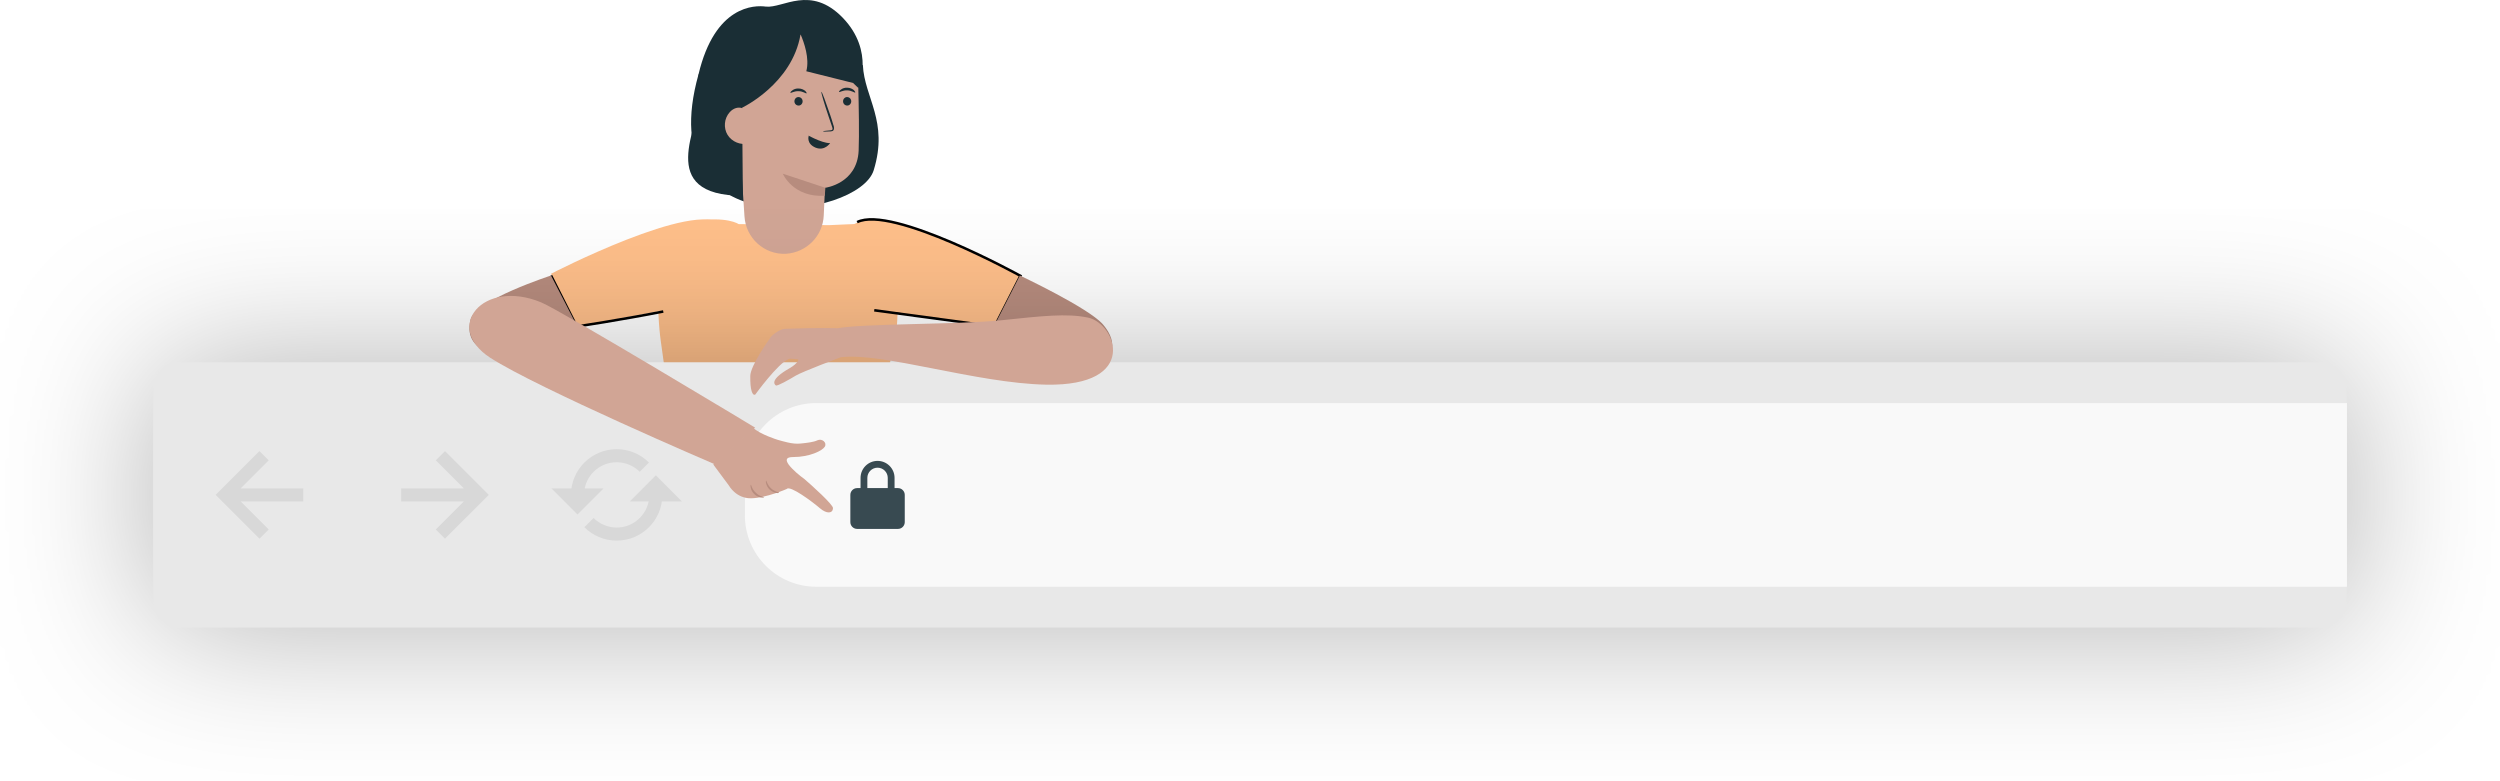
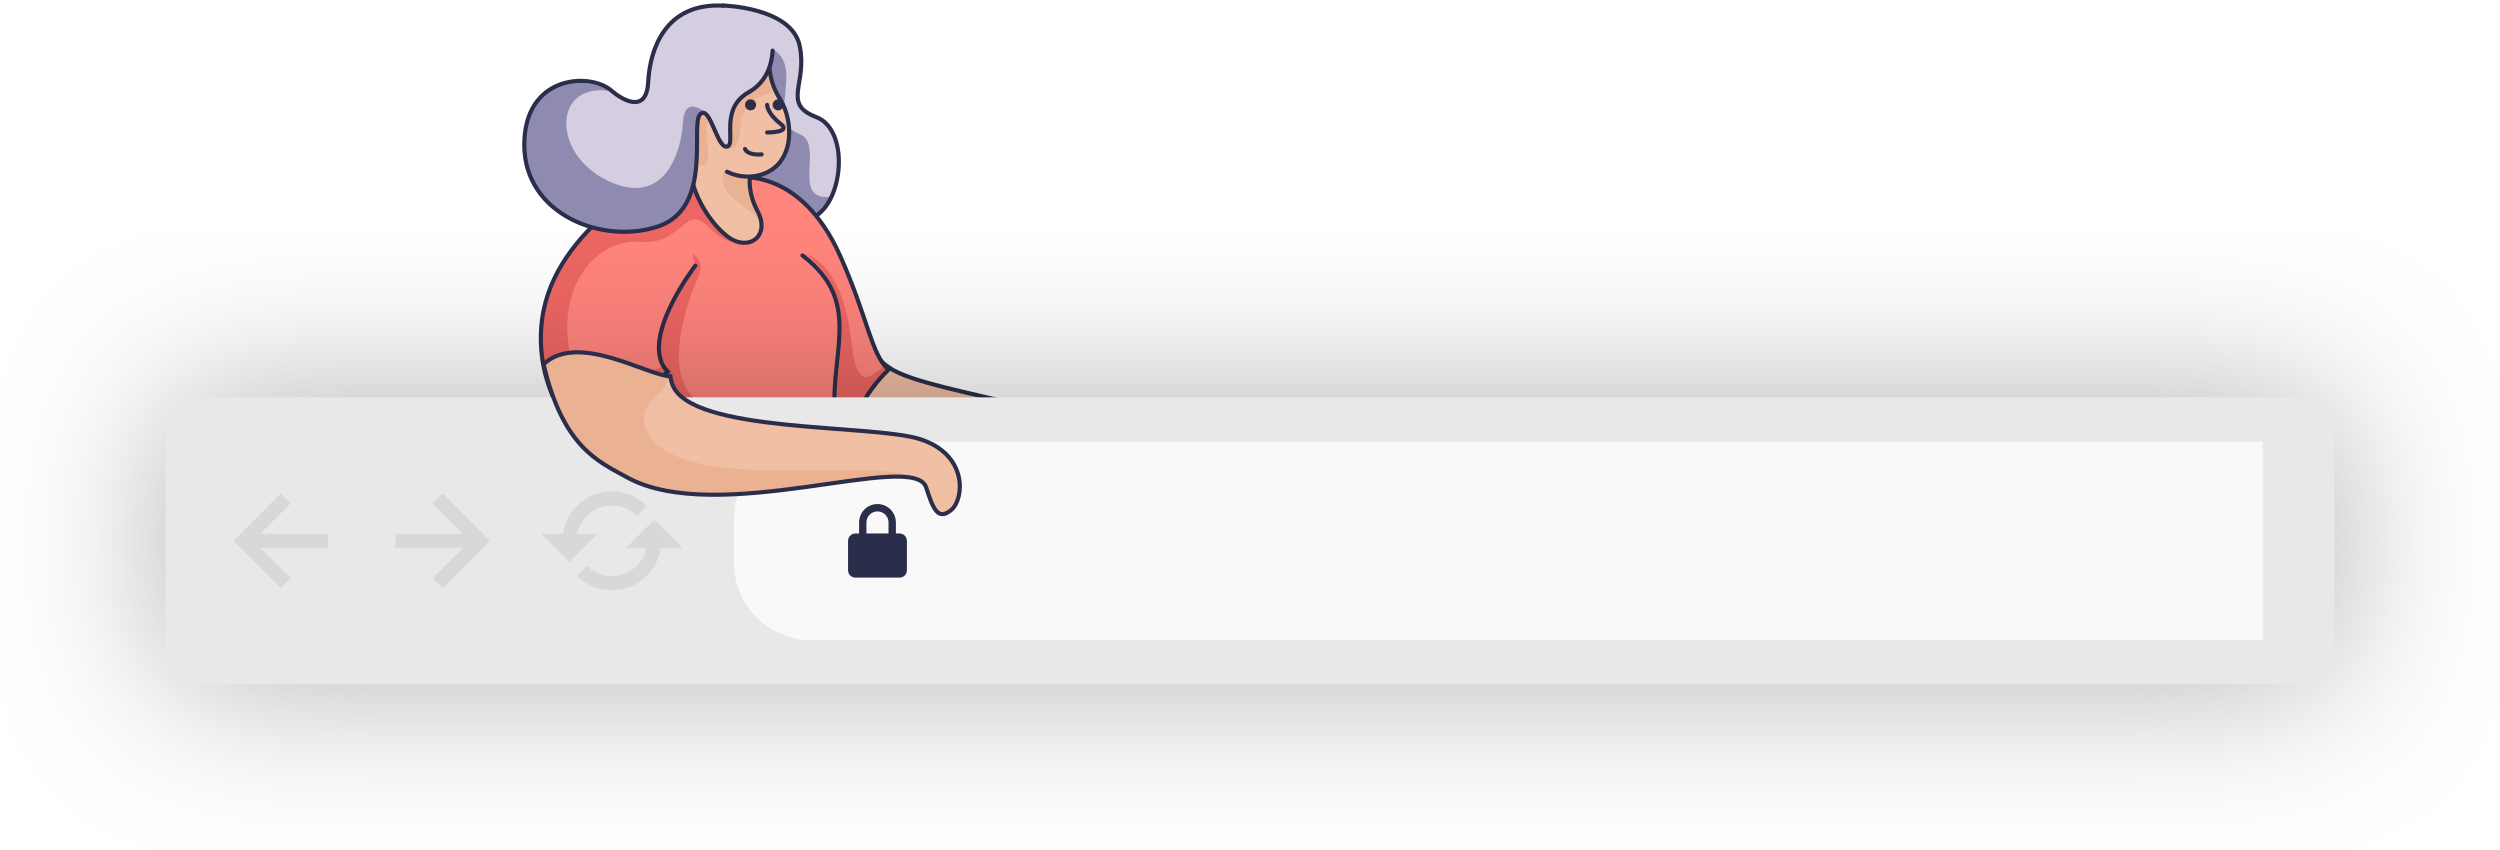
- <svg xmlns="http://www.w3.org/2000/svg" width="490" height="153" viewBox="0 0 490 153" fill="none">
-   <path d="M162.517 44.131L144.769 43.923C144.769 43.923 142.504 42.308 135.973 43.35C126.336 44.861 129.496 66.737 129.496 66.737L133.92 98.406C133.92 98.406 132.55 102 149.666 102C166.783 102 167.889 98.406 167.889 98.406L175.63 66.112C175.63 66.112 177.737 43.715 171.891 43.819C168.573 43.819 162.517 44.131 162.517 44.131Z" fill="#FFBF8A" />
-   <path d="M169.123 12.766C169.434 19.18 174.2 23.769 171.247 33.364C168.295 42.959 127.321 48.8 136.904 14.591" fill="#1A2E35" />
-   <path d="M161.457 42.182C161.56 39.366 161.716 36.811 161.716 36.811C161.716 36.811 167.984 36.029 168.294 29.562C168.553 23.096 167.932 8.234 167.932 8.234L156.38 2.602L143.948 12.718L145.917 42.391C146.176 46.667 149.802 49.952 154.049 49.743C158.09 49.483 161.301 46.249 161.457 42.182Z" fill="#D1A595" />
-   <path d="M166.844 19.856C166.844 20.325 166.482 20.69 166.067 20.69C165.601 20.69 165.239 20.325 165.239 19.856C165.239 19.387 165.601 19.021 166.016 19.021C166.482 19.021 166.844 19.387 166.844 19.856Z" fill="#1A2E35" />
-   <path d="M167.621 18.132C167.518 18.237 166.896 17.715 166.067 17.715C165.187 17.663 164.565 18.132 164.461 18.028C164.41 17.976 164.513 17.767 164.824 17.559C165.083 17.35 165.549 17.142 166.119 17.194C166.637 17.194 167.103 17.454 167.362 17.663C167.569 17.872 167.673 18.08 167.621 18.132Z" fill="#1A2E35" />
-   <path d="M157.313 19.858C157.313 20.327 156.95 20.692 156.536 20.692C156.07 20.692 155.707 20.327 155.707 19.858C155.707 19.389 156.07 19.023 156.484 19.023C156.95 19.023 157.313 19.389 157.313 19.858Z" fill="#1A2E35" />
-   <path d="M158.09 18.291C157.986 18.395 157.365 17.873 156.536 17.873C155.655 17.821 155.034 18.291 154.93 18.186C154.878 18.134 154.982 17.925 155.293 17.717C155.552 17.508 156.018 17.3 156.588 17.352C157.106 17.352 157.572 17.613 157.831 17.821C158.038 18.03 158.142 18.238 158.09 18.291Z" fill="#1A2E35" />
-   <path d="M161.301 25.757C161.301 25.705 161.819 25.601 162.7 25.549C162.907 25.549 163.114 25.497 163.166 25.34C163.218 25.184 163.114 24.923 163.011 24.61C162.804 24.037 162.596 23.411 162.389 22.785C161.509 20.177 160.887 18.039 160.991 17.987C161.094 17.935 161.871 20.021 162.752 22.628C162.959 23.254 163.166 23.88 163.322 24.454C163.425 24.714 163.529 25.027 163.425 25.392C163.373 25.549 163.218 25.705 163.063 25.705C162.907 25.757 162.804 25.757 162.7 25.757C161.871 25.809 161.301 25.809 161.301 25.757Z" fill="#1A2E35" />
-   <path d="M158.504 26.641C157.624 26.067 160.939 28.101 162.7 28.049C162.7 28.049 161.664 29.666 159.851 28.936C157.986 28.153 158.504 26.641 158.504 26.641Z" fill="#1A2E35" />
-   <path d="M153.428 34.043C153.428 34.043 155.396 38.736 161.664 38.371L161.768 36.807" fill="#B78C7E" />
-   <path d="M137.163 19.026C137.163 24.606 128.253 38.373 145.606 38.373L145.451 21.112C145.451 21.112 155.241 16.471 156.899 6.771L156.95 6.823C157.572 8.283 158.711 11.412 158.038 13.967L167.207 16.262L168.243 17.253C168.243 17.253 171.506 10.056 165.186 3.486C158.867 -3.033 153.48 1.66 150.113 1.295C147.885 0.982 140.115 1.035 136.904 14.593L137.163 19.026Z" fill="#1A2E35" />
-   <path d="M145.71 21.321C144.829 20.8 143.69 21.217 143.016 21.999C141.928 23.199 141.773 25.076 142.602 26.432C143.431 27.788 145.192 28.518 146.694 28.101" fill="#D1A595" />
-   <path d="M144.474 47.782C144.474 47.782 146.795 48.884 141.688 44.055C136.322 39.017 108 53.66 108 53.66L112.953 64L135.239 59.906L140.914 58.331L144.474 47.782Z" fill="#FFBF8A" />
-   <path d="M108 54L113.041 64C113.041 64 121.757 62.68 130 61.056" stroke="black" stroke-width="0.5" stroke-miterlimit="10" />
-   <path d="M162 48.341C162 48.341 162.212 46.559 168.192 43.535C174.914 40.133 200 54.065 200 54.065L194.972 64L171.526 60.814L165.705 59.194L162 48.341Z" fill="#FFBF8A" />
-   <path d="M168 43.535C174.762 40.133 200 54.065 200 54.065L194.942 64L171.354 60.814" stroke="black" stroke-width="0.5" stroke-miterlimit="10" />
-   <path d="M108.004 54C108.004 54 93.224 58.795 92.235 62.601C91.246 66.407 93.536 68.434 96.086 68.928C100.042 69.719 113 63.689 113 63.689L108.004 54Z" fill="#B78C7E" />
-   <path d="M199.886 54C199.886 54 213.413 60.362 216.191 63.596C219.431 67.403 218.351 70.844 212.693 73.609C207.035 76.373 195 63.596 195 63.596L199.886 54Z" fill="#B78C7E" />
+ <svg xmlns="http://www.w3.org/2000/svg" width="453" height="154" viewBox="0 0 453 154" fill="none">
+   <path d="M130.87 1C130.87 1 143.325 1.304 144.844 8.29C146.362 15.277 141.502 18.922 147.881 21.352C154.261 23.782 152.742 38.059 146.666 39.882C140.591 41.704 128.136 21.96 129.047 14.973L130.87 1Z" fill="#D5CDE0" />
+   <path d="M130 21.232C131.369 14.046 133.421 6.777 136.3 8.174C136.3 8.174 142.157 7.575 142.465 13.259C142.727 18.076 140.307 22.533 144.931 24.328C149.554 26.123 142.893 36.946 151 35.573C150.075 37.688 148.639 39.342 146.78 39.883C141.947 41.292 133.135 29.643 130 21.232Z" fill="#8F8AB0" />
+   <path d="M157.502 61.69C157.711 63.469 158.779 64.985 161.113 66.606C168.885 72.004 206.417 74.368 203.77 84.923C200.581 92.476 200.459 83.165 195.228 82.17C192.229 81.599 150.63 93.868 140.231 68.065C147.405 62.733 154.274 61.798 157.502 61.69Z" fill="#F0BFA4" />
+   <path d="M140.228 68.068C147.281 62.851 154.065 61.886 157.358 61.778C156.979 62.847 155.704 64.724 151.643 67.224C145.08 71.263 158.538 81.421 173.744 81.491C188.951 81.56 195.87 78.165 199.715 85.897C198.744 84.496 197.476 82.913 195.497 82.531C192.49 81.935 150.807 94.001 140.228 68.068Z" fill="#EAB292" />
+   <path fill-rule="evenodd" clip-rule="evenodd" d="M157.502 61.69C157.711 63.469 158.779 64.985 161.113 66.606C168.885 72.004 206.417 74.368 203.77 84.923C200.581 92.476 200.459 83.165 195.228 82.17C192.229 81.599 150.63 93.868 140.231 68.065C147.405 62.733 154.274 61.798 157.502 61.69Z" stroke="#2B2E4A" stroke-width="0.75" stroke-linecap="round" />
+   <path d="M133.622 32.165C133.622 32.165 145.005 30.233 152.215 46.313C157.209 57.451 157.867 64.286 161 66.974C158.702 69.183 154.282 74.396 152.588 83C151.873 82.827 151.155 82.636 150.425 82.418C122.172 73.922 123.443 28.937 133.622 32.165Z" fill="#FF847C" />
+   <path d="M145.753 46C145.753 46 152.644 47.005 154.275 61.993C155.385 72.188 158.47 67.188 160.326 66.396C160.531 66.65 160.757 66.886 161 67.101C158.767 69.292 154.474 74.463 152.828 83C152.133 82.828 151.436 82.639 150.726 82.422C149.312 81.989 147.932 81.443 146.6 80.788C141.574 69.033 142.309 47.896 145.753 46Z" fill="#ED6663" />
+   <path fill-rule="evenodd" clip-rule="evenodd" d="M133.622 32.165C133.622 32.165 145.005 30.233 152.215 46.313C157.209 57.451 157.867 64.286 161 66.974C158.702 69.183 154.282 74.396 152.588 83C151.873 82.827 151.155 82.636 150.425 82.418C122.172 73.922 123.443 28.937 133.622 32.165Z" stroke="#2B2E4A" stroke-width="0.75" stroke-linecap="round" />
+   <path d="M128.22 32C128.22 32 112.283 35.369 105.541 58.341C98.798 81.313 102.476 88.051 98.798 93.564C95.12 99.078 103.395 113.167 139.56 110.717C167.143 109.798 157.029 100.303 151.819 79.475C149.98 66.305 157.335 54.666 145.689 45.783C134.043 36.901 143.237 32.306 128.22 32Z" fill="#FF847C" />
+   <path d="M122.091 45.326C122.091 45.326 128.83 45.019 126.379 50.545C123.929 56.071 119.947 68.965 126.992 72.956C134.038 76.947 113.207 83.7 109.225 81.244C105.243 78.788 108.612 88.919 106.162 91.989C103.711 95.059 114.739 111.023 156.914 105.65C156.914 105.65 156.948 105.693 157 105.773C155.076 108.77 150.046 110.378 139.539 110.716C103.393 113.172 95.122 99.05 98.798 93.524C102.474 87.998 98.798 81.244 105.537 58.22C111.241 49.427 117.45 43.518 122.091 45.326Z" fill="#ED6663" />
+   <path d="M129.565 32C129.565 32 112.199 35.951 105.496 58.746C98.793 81.541 102.449 88.228 98.793 93.698C95.137 99.169 103.363 113.15 139.314 110.719C169.78 108.287 154.547 97.954 151.501 77.59C149.673 64.521 156.985 55.099 145.407 46.285" stroke="#2B2E4A" stroke-width="0.75" stroke-linecap="round" />
+   <path d="M121.564 31C121.564 31 101.752 40.017 98.5 56.247C96.273 67.367 101.67 78.891 111.082 84C112.173 75.584 117.883 69.895 120.997 67.364C115.467 61.786 126 48.129 126 48.129" fill="#FF847C" />
+   <path d="M98.514 55.754C101.858 39.235 122.23 30.058 122.23 30.058C122.342 30.034 122.452 30.021 122.564 30C125.769 30.211 128.037 30.918 128.615 31.893C130.743 35.564 135 43.793 135 43.793C135 43.793 132.568 45.353 128.311 41.07C124.054 36.788 123.75 44.435 116.149 43.824C108.547 43.212 101.25 50.859 103.075 63.095C104.744 74.291 117.867 66.536 121.014 66.31C121.199 66.582 121.41 66.836 121.643 67.069C118.435 69.644 112.57 75.426 111.448 84C101.773 78.8 96.224 67.062 98.514 55.754Z" fill="#ED6663" />
+   <path d="M121.564 31C121.564 31 101.752 40.017 98.5 56.247C96.273 67.367 101.67 78.891 111.082 84C112.173 75.584 117.883 69.895 120.997 67.364C115.467 61.786 126 48.129 126 48.129" stroke="#2B2E4A" stroke-width="0.75" stroke-linecap="round" />
+   <path d="M128.371 18.608C130.133 19.897 130.172 23.223 131.373 22.607C131.574 22.502 131.819 22.546 131.973 22.715C131.973 24.471 132.193 25.853 131.373 25.991C129.572 26.299 128.371 18.3 126.57 20.146C126.324 20.475 126.18 20.871 126.155 21.284C125.669 22.915 122.937 20.807 124.453 18.937C124.453 18.937 126.27 17.069 128.371 18.608Z" fill="#2B2E4A" />
+   <path d="M136.126 30.635C136.126 30.635 134.986 33.985 137.263 38.248C139.539 42.511 136.126 45.252 132.71 43.425C129.293 41.598 123.607 33.681 125.312 26.981C127.017 20.282 136.126 26.372 136.126 30.635Z" fill="#F0BFA4" />
+   <path d="M132.273 28.725C132.943 27.891 134.152 27.821 135.561 28.288C135.965 28.99 136.194 29.797 136.226 30.629C136.226 30.629 135.146 34.118 137.303 38.559C138.185 40.377 138.162 41.928 137.612 43C137.502 42.724 137.479 42.414 137.546 42.121C138.234 38.695 135.137 38.242 132.273 35.387C129.409 32.532 132.273 28.725 132.273 28.725Z" fill="#EAB292" />
+   <path fill-rule="evenodd" clip-rule="evenodd" d="M136.126 30.635C136.126 30.635 134.986 33.985 137.263 38.248C139.539 42.511 136.126 45.252 132.71 43.425C129.293 41.598 123.607 33.681 125.312 26.981C127.017 20.282 136.126 26.372 136.126 30.635Z" stroke="#2B2E4A" stroke-width="0.75" stroke-linecap="round" />
+   <path d="M139.557 10.07C139.557 10.07 138.662 13.707 141.347 17.95C144.033 22.192 144.033 30.677 136.871 31.89C129.709 33.102 123.443 24.011 124.039 20.374C124.636 16.738 135.379 2.797 139.557 10.07Z" fill="#F0BFA4" />
+   <path d="M124.038 20.857C124.087 19.928 124.764 18.367 125.816 16.651C128.168 13.79 132.116 10.214 135.367 8.042C136.812 7.831 138.124 8.398 139.067 10.154C139.067 10.154 138.399 13.072 140 16.765C139.133 16.903 134.416 17.907 134.153 23.061C133.864 28.727 131.157 26.91 130.633 25.931C130.11 24.952 128.373 20.227 128.084 22.746C127.795 25.264 129.24 30.301 127.217 29.986C126.457 29.869 125.535 28.95 124.787 27.619C124.174 25.862 123.891 23.659 124.038 20.857Z" fill="#EAB292" />
+   <path d="M124 20.378C124.598 16.74 135.363 2.796 139.55 10.071C139.55 10.071 138.653 13.709 141.344 17.953C144.035 22.197 144.035 30.684 136.858 31.897C135.114 32.169 133.329 31.899 131.739 31.121" stroke="#2B2E4A" stroke-width="0.75" stroke-linecap="round" />
+   <path d="M139.885 6.85C139.885 6.85 141.098 13.623 135.64 16.702C130.183 19.78 133.518 26.246 131.699 26.553C129.88 26.861 128.667 18.857 126.848 20.704C125.029 22.551 129.273 37.637 119.268 41.024C109.263 44.41 94.506 38.868 95.013 26.246C95.619 11.16 108.656 14.854 110.779 16.394C112.901 17.933 117.146 20.704 117.449 14.854C117.752 9.005 120.178 1 130.183 1C140.188 1 139.885 6.85 139.885 6.85Z" fill="#D5CDE0" />
+   <path d="M131 1C131 1 143.378 1.302 144.887 8.242C146.397 15.181 141.566 18.802 147.906 21.216C153.763 23.446 152.921 35.714 148.003 39" stroke="#2B2E4A" stroke-width="0.75" stroke-linecap="round" />
+   <path d="M110.133 32.762C120.415 37.661 123.44 27.557 123.742 22.226C124.044 16.896 127.976 20.515 127.976 20.515C127.976 20.665 127.991 20.821 128 20.962C127.613 20.509 127.208 20.374 126.766 20.821C124.952 22.658 129.185 37.661 119.206 41.029C109.226 44.397 94.508 38.886 95.013 26.332C95.618 11.329 108.621 15.003 110.738 16.534C100.154 14.697 99.851 27.863 110.133 32.762Z" fill="#8F8AB0" />
+   <path d="M140 9.181C139.876 11.432 139.069 14.798 135.655 16.721C130.194 19.797 133.532 26.258 131.711 26.565C129.891 26.873 128.677 18.874 126.857 20.72C125.036 22.566 129.284 37.64 119.272 41.024C109.26 44.408 95 38.871 95 26.258C95 13.644 106.833 13.029 110.777 16.413C112.77 18.124 117.148 20.72 117.451 14.875C117.755 9.03 120.485 0.416 131.104 1.031" stroke="#2B2E4A" stroke-width="0.75" stroke-linecap="round" />
+   <path d="M136 20C135.448 20 135 19.552 135 19C135 18.448 135.448 18 136 18C136.552 18 137 18.448 137 19C137 19.552 136.552 20 136 20Z" fill="#2B2E4A" />
+   <path d="M141 20C140.448 20 140 19.552 140 19C140 18.448 140.448 18 141 18C141.552 18 142 18.448 142 19C142 19.552 141.552 20 141 20Z" fill="#2B2E4A" />
+   <path d="M139 19C139 19 139 20.562 141.453 22.438C143.535 24.028 139 24 139 24" stroke="#2B2E4A" stroke-width="0.75" stroke-linecap="round" />
+   <path d="M135 27C135 27 135.333 28.174 138 27.978" stroke="#2B2E4A" stroke-width="0.75" stroke-linecap="round" />
  <g filter="url(#filter0_d)">
-     <rect x="30" y="71" width="430" height="52" rx="5" fill="#E8E8E8" />
-     <path d="M146 93C146 85.268 152.268 79 160 79H460V115H160C152.268 115 146 108.732 146 101V93Z" fill="#F9F9F9" />
-     <path d="M177.333 97.001C177.333 96.265 176.735 95.667 176 95.667H175.333V93.667C175.333 91.829 173.838 90.334 172 90.334C170.162 90.334 168.667 91.829 168.667 93.667V95.667H168C167.265 95.667 166.667 96.265 166.667 97.001V102.334C166.667 103.069 167.265 103.667 168 103.667H176C176.735 103.667 177.333 103.069 177.333 102.334V97.001ZM170 93.667C170 92.565 170.897 91.667 172 91.667C173.103 91.667 174 92.565 174 93.667V95.667H170V93.667Z" fill="#384A51" />
-     <path d="M52.662 103.774L47.167 98.28H59.436V95.72H47.167L52.662 90.226L50.852 88.416L42.268 97L50.852 105.583L52.662 103.774Z" fill="#D8D8D8" />
-     <path d="M85.407 103.774L87.217 105.583L95.8 97L87.217 88.416L85.407 90.226L90.901 95.72H78.633V98.28H90.901L85.407 103.774Z" fill="#D8D8D8" />
-     <path d="M118.307 95.72H114.597C114.597 95.716 114.597 95.712 114.598 95.708C114.682 95.3 114.807 94.897 114.971 94.509C115.132 94.129 115.331 93.763 115.561 93.421C115.789 93.083 116.052 92.764 116.342 92.474C116.632 92.185 116.951 91.921 117.291 91.692C117.632 91.462 117.996 91.265 118.376 91.103C118.763 90.939 119.166 90.814 119.577 90.731C120.419 90.558 121.314 90.558 122.16 90.731C122.567 90.814 122.971 90.939 123.359 91.103C123.738 91.263 124.102 91.463 124.447 91.693C124.787 91.922 125.104 92.185 125.391 92.473L127.203 90.666C126.802 90.261 126.354 89.893 125.877 89.571C125.4 89.249 124.888 88.97 124.357 88.745C123.813 88.514 123.246 88.339 122.674 88.222C121.493 87.981 120.244 87.981 119.066 88.222C118.492 88.34 117.925 88.516 117.382 88.746C116.846 88.971 116.334 89.249 115.858 89.571C115.384 89.89 114.939 90.259 114.532 90.664C114.125 91.07 113.758 91.517 113.44 91.989C113.118 92.466 112.839 92.978 112.613 93.512C112.383 94.055 112.208 94.621 112.091 95.195C112.055 95.368 112.036 95.544 112.011 95.72H108.069L113.188 100.839L118.307 95.72ZM123.427 98.279H127.137C127.136 98.283 127.137 98.287 127.136 98.29C127.051 98.704 126.926 99.107 126.762 99.49C126.604 99.865 126.406 100.231 126.174 100.575C125.945 100.913 125.682 101.233 125.39 101.525C125.102 101.813 124.785 102.075 124.444 102.306C124.101 102.536 123.736 102.734 123.358 102.896C122.97 103.059 122.567 103.185 122.157 103.268C121.316 103.441 120.42 103.441 119.576 103.268C119.167 103.185 118.764 103.059 118.376 102.896C117.996 102.734 117.63 102.536 117.289 102.306C116.951 102.078 116.632 101.814 116.342 101.525L114.532 103.335C114.938 103.74 115.384 104.109 115.857 104.427C116.334 104.75 116.846 105.029 117.38 105.254C117.922 105.485 118.489 105.66 119.062 105.776C119.652 105.897 120.259 105.958 120.867 105.958C121.475 105.958 122.082 105.897 122.669 105.776C123.244 105.66 123.812 105.483 124.355 105.253C124.886 105.028 125.398 104.75 125.875 104.427C126.351 104.106 126.799 103.736 127.2 103.335C127.605 102.929 127.974 102.482 128.294 102.007C128.619 101.525 128.898 101.013 129.119 100.488C129.347 99.951 129.522 99.384 129.641 98.804C129.676 98.631 129.696 98.455 129.722 98.279H133.665L128.546 93.16L123.427 98.279Z" fill="#D8D8D8" />
+     <rect x="30" y="72" width="393" height="52" rx="5" fill="#E8E8E8" />
+     <path d="M133 94C133 86.268 139.268 80 147 80H410V116H147C139.268 116 133 109.732 133 102V94Z" fill="#F9F9F9" />
+     <path d="M164.333 98C164.333 97.265 163.735 96.667 163 96.667H162.333V94.667C162.333 92.829 160.838 91.334 159 91.334C157.162 91.334 155.667 92.829 155.667 94.667V96.667H155C154.265 96.667 153.667 97.265 153.667 98V103.333C153.667 104.069 154.265 104.667 155 104.667H163C163.735 104.667 164.333 104.069 164.333 103.333V98ZM157 94.667C157 93.564 157.897 92.667 159 92.667C160.103 92.667 161 93.564 161 94.667V96.667H157V94.667Z" fill="#2B2E4A" />
+     <path d="M52.662 104.774L47.167 99.28H59.436V96.72H47.167L52.662 91.226L50.852 89.416L42.268 98L50.852 106.583L52.662 104.774Z" fill="#D8D8D8" />
+     <path d="M78.407 104.774L80.217 106.583L88.8 98L80.217 89.416L78.407 91.226L83.901 96.72H71.633V99.28H83.901L78.407 104.774Z" fill="#D8D8D8" />
+     <path d="M108.307 96.72H104.597C104.597 96.716 104.597 96.712 104.598 96.709C104.682 96.3 104.807 95.897 104.971 95.509C105.132 95.129 105.331 94.763 105.561 94.421C105.789 94.084 106.052 93.765 106.342 93.475C106.632 93.185 106.951 92.922 107.291 92.692C107.632 92.462 107.996 92.265 108.376 92.104C108.763 91.94 109.166 91.814 109.577 91.731C110.419 91.559 111.314 91.559 112.16 91.731C112.567 91.814 112.971 91.94 113.359 92.104C113.738 92.264 114.102 92.463 114.447 92.694C114.787 92.923 115.104 93.185 115.391 93.473L117.203 91.666C116.802 91.262 116.354 90.893 115.877 90.572C115.4 90.249 114.888 89.97 114.357 89.745C113.813 89.515 113.246 89.339 112.674 89.223C111.493 88.981 110.244 88.981 109.066 89.223C108.492 89.341 107.925 89.516 107.382 89.746C106.846 89.972 106.334 90.249 105.858 90.572C105.384 90.891 104.939 91.259 104.532 91.665C104.125 92.07 103.758 92.517 103.44 92.989C103.118 93.467 102.839 93.979 102.613 94.512C102.383 95.055 102.208 95.622 102.091 96.195C102.055 96.368 102.036 96.545 102.011 96.72H98.069L103.188 101.839L108.307 96.72ZM113.427 99.28H117.137C117.136 99.284 117.137 99.287 117.136 99.29C117.051 99.705 116.926 100.108 116.762 100.49C116.604 100.865 116.406 101.231 116.174 101.576C115.945 101.914 115.682 102.234 115.39 102.525C115.102 102.813 114.785 103.076 114.444 103.306C114.101 103.536 113.736 103.735 113.358 103.896C112.97 104.06 112.567 104.185 112.157 104.268C111.316 104.441 110.42 104.441 109.576 104.268C109.167 104.185 108.764 104.06 108.376 103.896C107.996 103.735 107.63 103.536 107.289 103.306C106.951 103.078 106.632 102.815 106.342 102.525L104.532 104.335C104.938 104.741 105.384 105.109 105.857 105.428C106.334 105.75 106.846 106.029 107.38 106.255C107.922 106.485 108.489 106.66 109.062 106.777C109.652 106.897 110.259 106.959 110.867 106.959C111.475 106.959 112.082 106.897 112.669 106.777C113.244 106.66 113.812 106.484 114.355 106.253C114.886 106.028 115.398 105.75 115.875 105.428C116.351 105.107 116.799 104.737 117.2 104.335C117.605 103.929 117.974 103.483 118.294 103.008C118.619 102.525 118.898 102.013 119.119 101.489C119.347 100.951 119.522 100.384 119.641 99.804C119.676 99.632 119.696 99.455 119.722 99.28H123.665L118.546 94.16L113.427 99.28Z" fill="#D8D8D8" />
  </g>
-   <path d="M154.568 91.043C153.998 90.208 153.946 89.583 155.448 89.583C158.712 89.583 161.198 88.331 161.664 87.549C162.13 86.767 161.146 85.88 160.214 86.297C159.489 86.662 158.038 86.819 157.002 86.923C156.122 87.027 155.241 86.923 154.36 86.714C153.635 86.558 152.962 86.349 152.392 86.193C152.392 86.193 149.025 85.15 147.678 83.898L139.805 91.043L142.861 95.162C142.861 95.162 144.259 97.718 147.212 97.665C150.165 97.613 154.205 95.84 154.205 95.84C154.827 95.058 159.23 98.344 160.68 99.595C162.079 100.794 163.218 100.638 163.27 99.595C163.27 98.865 159.022 95.058 157.624 93.859C156.795 93.285 155.293 92.034 154.568 91.043Z" fill="#D1A595" />
-   <path d="M149.75 97.457C149.75 97.509 149.543 97.561 149.18 97.509C148.818 97.457 148.3 97.3 147.885 96.883C147.471 96.518 147.212 95.997 147.16 95.632C147.057 95.267 147.108 95.006 147.16 95.006C147.264 95.006 147.367 95.892 148.144 96.57C148.87 97.353 149.75 97.353 149.75 97.457Z" fill="#B78C7E" />
-   <path d="M152.703 96.567C152.703 96.62 152.496 96.672 152.133 96.62C151.77 96.567 151.304 96.359 150.89 95.994C150.475 95.629 150.268 95.159 150.165 94.794C150.061 94.429 150.113 94.221 150.165 94.221C150.268 94.221 150.372 95.055 151.149 95.733C151.874 96.411 152.703 96.463 152.703 96.567Z" fill="#B78C7E" />
-   <path d="M96.088 70.122C105.337 76.102 140.101 91 140.101 91L148 83.813C148 83.813 110.014 60.89 106.065 59.264C94.633 54.542 86.838 64.142 96.088 70.122Z" fill="#D1A595" />
-   <path d="M205.072 75.396C191.397 75.135 172.853 68.981 164.772 70.024C164.772 70.024 157.261 72.84 155.966 73.623C154.671 74.405 152.392 75.709 152.081 75.552C151.77 75.344 150.838 74.405 154.775 72.162C156.484 71.172 156.484 70.442 156.484 70.442C156.484 70.442 154.827 70.233 154.619 70.337C152.444 71.224 148.041 77.325 148.041 77.325C147.471 77.638 147.005 76.439 147.057 73.675C147.057 71.745 150.734 66.478 150.838 66.426C150.942 65.957 152.703 64.497 153.842 64.445C160.991 64.184 164.151 64.34 164.151 64.34C169.072 63.402 188.237 63.61 196.215 62.776C204.192 61.941 209.113 61.368 213.257 62.254C218.748 63.402 223.41 75.709 205.072 75.396Z" fill="#D1A595" />
+   <path d="M121.468 68.171C121.523 68.67 121.639 69.161 121.815 69.632C125.101 78.599 158.006 76.784 166.723 79.579C175.44 82.374 174.743 90.446 172.347 92.419C169.951 94.391 169.074 92.233 167.825 88.334C165.612 81.422 130.066 95.615 113.57 86.47C108.367 83.586 104.867 79.433 102.915 74.764C109.177 68.869 117.361 68.126 121.468 68.171Z" fill="#F0BFA4" />
+   <path d="M113.568 86.472C108.365 83.588 102 80.5 98.5 66C104.595 60.26 116.935 68.175 121.132 68.168C121.007 69.284 120.439 70.509 118.989 71.65C114.582 75.124 115.554 82.595 130.03 84.591C144.15 86.54 164.917 83.082 167.646 87.953C164.2 81.982 129.736 95.436 113.568 86.472Z" fill="#EAB292" />
+   <path fill-rule="evenodd" clip-rule="evenodd" d="M121.468 68.171C121.523 68.67 121.639 69.161 121.815 69.632C125.101 78.599 158.006 76.784 166.723 79.579C175.44 82.374 174.743 90.446 172.347 92.419C169.951 94.391 169.074 92.233 167.825 88.334C165.612 81.422 130.066 95.615 113.57 86.47C108.367 83.586 102 81 98.5 66C104.761 60.105 117.361 68.126 121.468 68.171Z" stroke="#2B2E4A" stroke-width="0.75" stroke-linecap="round" />
  <defs>
-     <filter id="filter0_d" x="0" y="41" width="490" height="112" filterUnits="userSpaceOnUse" color-interpolation-filters="sRGB">
+     <filter id="filter0_d" x="0" y="42" width="453" height="112" filterUnits="userSpaceOnUse" color-interpolation-filters="sRGB">
      <feFlood flood-opacity="0" result="BackgroundImageFix" />
      <feColorMatrix in="SourceAlpha" type="matrix" values="0 0 0 0 0 0 0 0 0 0 0 0 0 0 0 0 0 0 127 0" />
      <feOffset />
      <feGaussianBlur stdDeviation="15" />
      <feColorMatrix type="matrix" values="0 0 0 0 0 0 0 0 0 0 0 0 0 0 0 0 0 0 0.3 0" />
      <feBlend mode="normal" in2="BackgroundImageFix" result="effect1_dropShadow" />
      <feBlend mode="normal" in="SourceGraphic" in2="effect1_dropShadow" result="shape" />
    </filter>
  </defs>
</svg>
